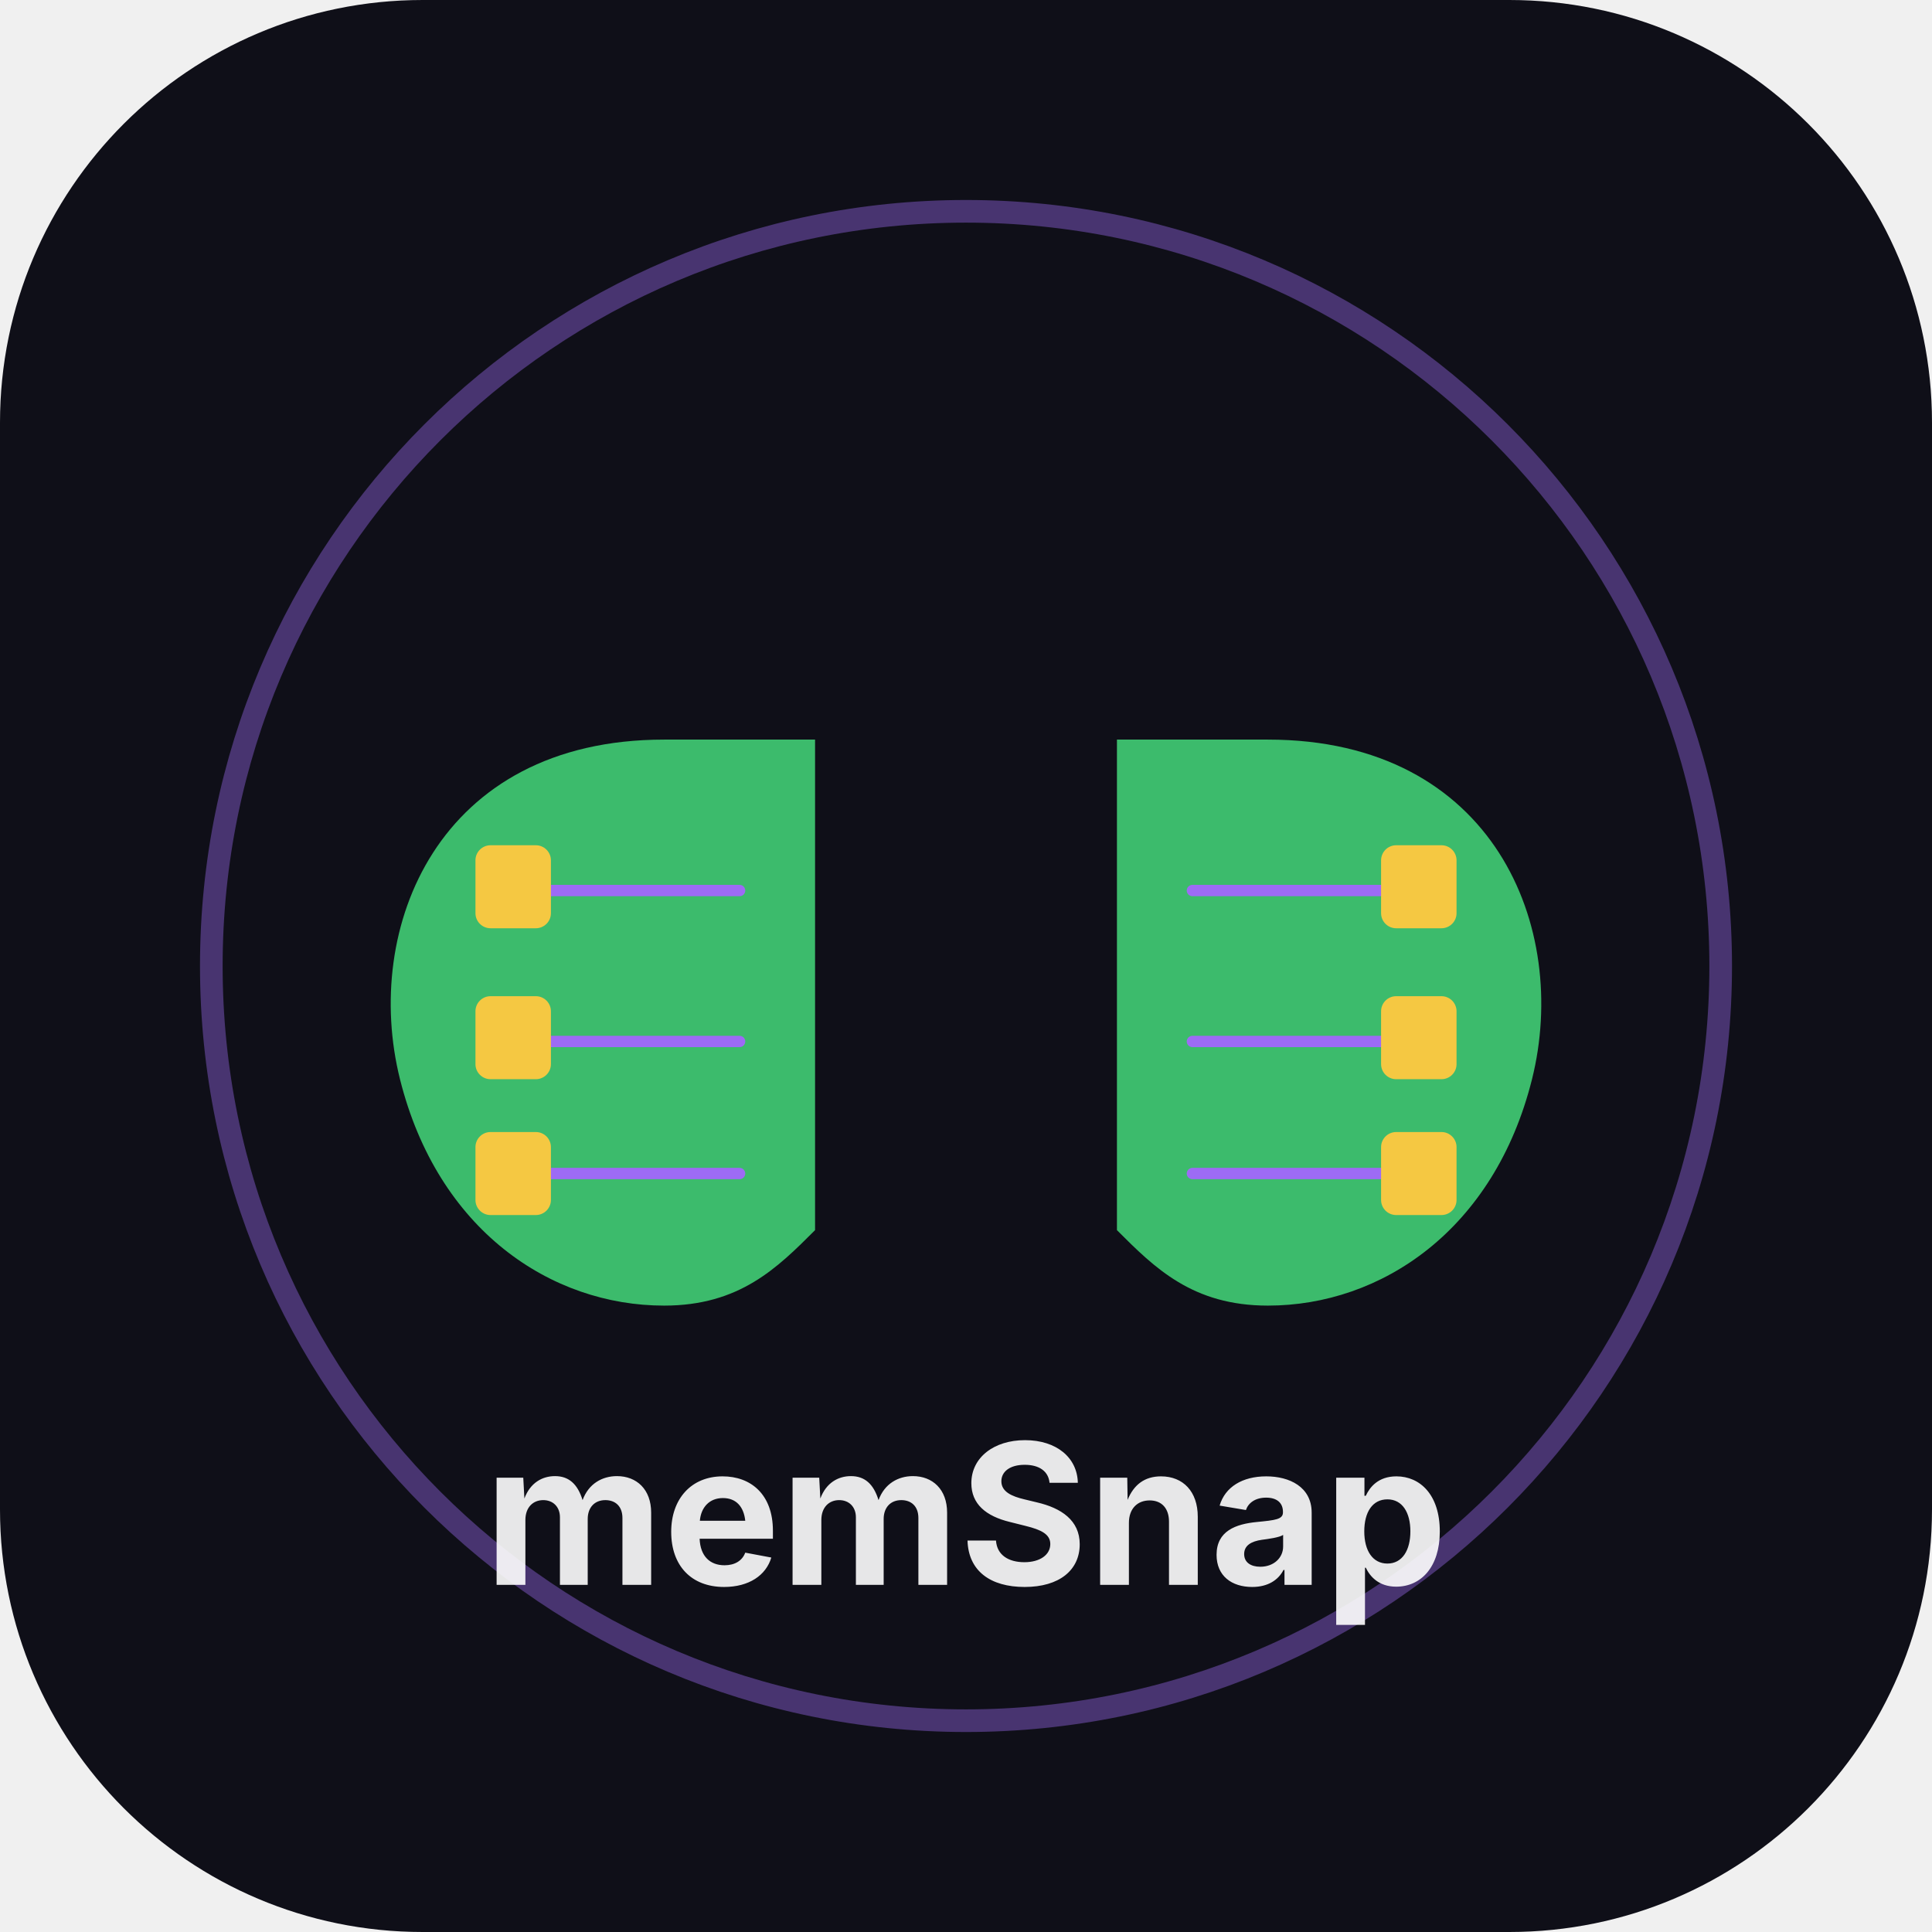
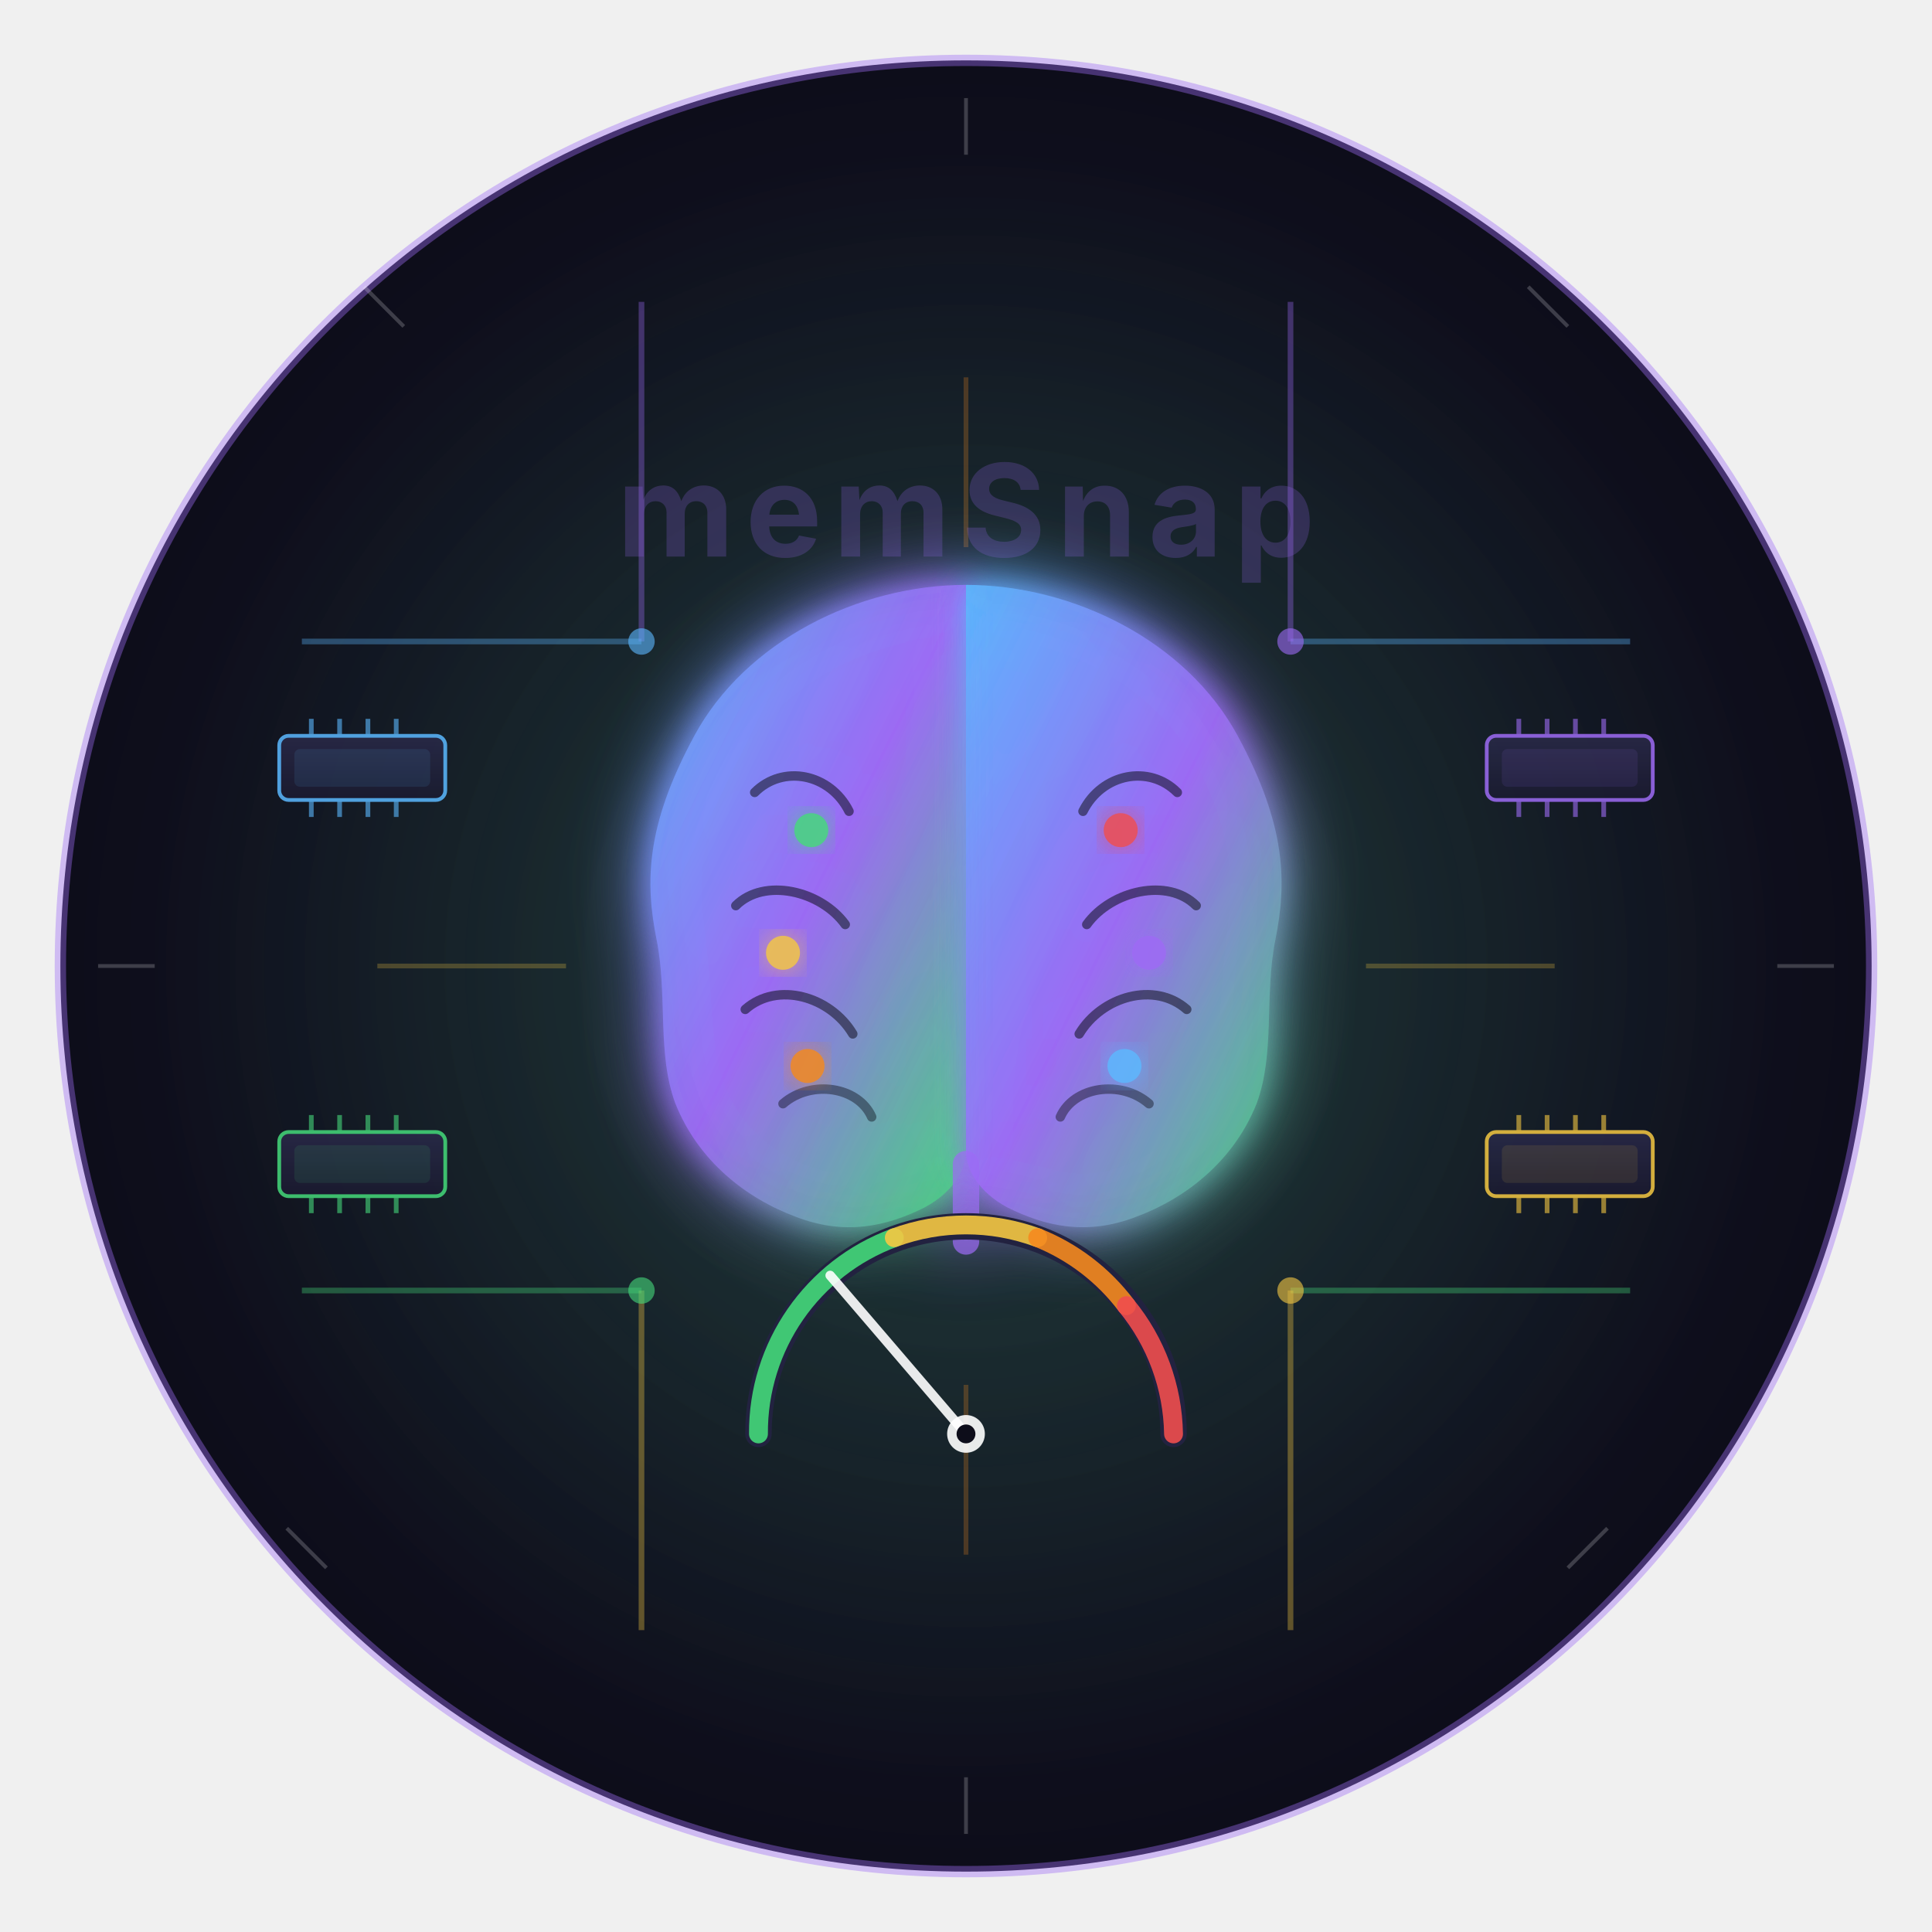
- <svg xmlns="http://www.w3.org/2000/svg" viewBox="0 0 512 512" width="512" height="512">
-   <rect width="512" height="512" rx="112" fill="#0F0F18" />
-   <circle cx="256" cy="256" r="200" fill="none" stroke="#9D6BF5" stroke-width="6" opacity="0.4" />
-   <g transform="translate(256,256)">
-     <path d="M-80,-60 C-140,-60 -160,-10 -150,30              C-140,70 -110,90 -80,90              C-60,90 -50,80 -40,70              L-40,-60 Z" fill="#44D97A" opacity="0.85" />
-     <path d="M80,-60 C140,-60 160,-10 150,30              C140,70 110,90 80,90              C60,90 50,80 40,70              L40,-60 Z" fill="#44D97A" opacity="0.85" />
-     <rect x="-6" y="-60" width="12" height="150" rx="6" fill="#0F0F18" />
-     <line x1="-110" y1="-20" x2="-60" y2="-20" stroke="#9D6BF5" stroke-width="3" stroke-linecap="round" />
-     <line x1="-110" y1="20" x2="-60" y2="20" stroke="#9D6BF5" stroke-width="3" stroke-linecap="round" />
-     <line x1="-110" y1="55" x2="-60" y2="55" stroke="#9D6BF5" stroke-width="3" stroke-linecap="round" />
-     <line x1="110" y1="-20" x2="60" y2="-20" stroke="#9D6BF5" stroke-width="3" stroke-linecap="round" />
-     <line x1="110" y1="20" x2="60" y2="20" stroke="#9D6BF5" stroke-width="3" stroke-linecap="round" />
-     <line x1="110" y1="55" x2="60" y2="55" stroke="#9D6BF5" stroke-width="3" stroke-linecap="round" />
-     <rect x="-130" y="-32" width="20" height="22" rx="4" fill="#F5C842" />
-     <rect x="-130" y="8" width="20" height="22" rx="4" fill="#F5C842" />
-     <rect x="-130" y="44" width="20" height="22" rx="4" fill="#F5C842" />
-     <rect x="110" y="-32" width="20" height="22" rx="4" fill="#F5C842" />
-     <rect x="110" y="8" width="20" height="22" rx="4" fill="#F5C842" />
-     <rect x="110" y="44" width="20" height="22" rx="4" fill="#F5C842" />
+ <svg xmlns="http://www.w3.org/2000/svg" viewBox="0 0 1024 1024" width="1024" height="1024">
+   <defs>
+     <radialGradient id="bgGrad" cx="50%" cy="50%" r="50%">
+       <stop offset="0%" stop-color="#1a1a2e" />
+       <stop offset="100%" stop-color="#0d0d1a" />
+     </radialGradient>
+     <radialGradient id="glowGreen" cx="50%" cy="50%" r="50%">
+       <stop offset="0%" stop-color="#44D97A" stop-opacity="0.35" />
+       <stop offset="100%" stop-color="#44D97A" stop-opacity="0" />
+     </radialGradient>
+     <filter id="glow" x="-30%" y="-30%" width="160%" height="160%">
+       <feGaussianBlur stdDeviation="18" result="blur" />
+       <feMerge>
+         <feMergeNode in="blur" />
+         <feMergeNode in="SourceGraphic" />
+       </feMerge>
+     </filter>
+     <filter id="softglow" x="-20%" y="-20%" width="140%" height="140%">
+       <feGaussianBlur stdDeviation="8" result="blur" />
+       <feMerge>
+         <feMergeNode in="blur" />
+         <feMergeNode in="SourceGraphic" />
+       </feMerge>
+     </filter>
+     <linearGradient id="brainGrad" x1="0%" y1="0%" x2="100%" y2="100%">
+       <stop offset="0%" stop-color="#5BB8FF" />
+       <stop offset="50%" stop-color="#9D6BF5" />
+       <stop offset="100%" stop-color="#44D97A" />
+     </linearGradient>
+     <linearGradient id="chipGrad" x1="0%" y1="0%" x2="0%" y2="100%">
+       <stop offset="0%" stop-color="#2a2a4a" />
+       <stop offset="100%" stop-color="#1a1a30" />
+     </linearGradient>
+   </defs>
+   <circle cx="512" cy="512" r="480" fill="url(#bgGrad)" />
+   <circle cx="512" cy="512" r="480" fill="none" stroke="#9D6BF5" stroke-width="6" opacity="0.4" />
+   <circle cx="512" cy="512" r="440" fill="url(#glowGreen)" opacity="0.6" />
+   <line x1="160" y1="340" x2="340" y2="340" stroke="#5BB8FF" stroke-width="3" opacity="0.35" />
+   <line x1="684" y1="340" x2="864" y2="340" stroke="#5BB8FF" stroke-width="3" opacity="0.35" />
+   <line x1="160" y1="684" x2="340" y2="684" stroke="#44D97A" stroke-width="3" opacity="0.35" />
+   <line x1="684" y1="684" x2="864" y2="684" stroke="#44D97A" stroke-width="3" opacity="0.35" />
+   <line x1="340" y1="160" x2="340" y2="340" stroke="#9D6BF5" stroke-width="3" opacity="0.35" />
+   <line x1="684" y1="160" x2="684" y2="340" stroke="#9D6BF5" stroke-width="3" opacity="0.35" />
+   <line x1="340" y1="684" x2="340" y2="864" stroke="#F5C842" stroke-width="3" opacity="0.35" />
+   <line x1="684" y1="684" x2="684" y2="864" stroke="#F5C842" stroke-width="3" opacity="0.35" />
+   <circle cx="340" cy="340" r="7" fill="#5BB8FF" opacity="0.6" />
+   <circle cx="684" cy="340" r="7" fill="#9D6BF5" opacity="0.6" />
+   <circle cx="340" cy="684" r="7" fill="#44D97A" opacity="0.6" />
+   <circle cx="684" cy="684" r="7" fill="#F5C842" opacity="0.6" />
+   <line x1="200" y1="512" x2="300" y2="512" stroke="#F5C842" stroke-width="2.5" opacity="0.25" />
+   <line x1="724" y1="512" x2="824" y2="512" stroke="#F5C842" stroke-width="2.5" opacity="0.25" />
+   <line x1="512" y1="200" x2="512" y2="290" stroke="#F58A1F" stroke-width="2.5" opacity="0.25" />
+   <line x1="512" y1="734" x2="512" y2="824" stroke="#F58A1F" stroke-width="2.5" opacity="0.25" />
+   <g opacity="0.85">
+     <rect x="148" y="390" width="88" height="34" rx="5" fill="url(#chipGrad)" stroke="#5BB8FF" stroke-width="2" />
+     <rect x="156" y="397" width="72" height="20" rx="3" fill="#5BB8FF" opacity="0.12" />
+     <line x1="165" y1="390" x2="165" y2="381" stroke="#5BB8FF" stroke-width="2.5" opacity="0.7" />
+     <line x1="180" y1="390" x2="180" y2="381" stroke="#5BB8FF" stroke-width="2.5" opacity="0.7" />
+     <line x1="195" y1="390" x2="195" y2="381" stroke="#5BB8FF" stroke-width="2.5" opacity="0.7" />
+     <line x1="210" y1="390" x2="210" y2="381" stroke="#5BB8FF" stroke-width="2.5" opacity="0.7" />
+     <line x1="165" y1="424" x2="165" y2="433" stroke="#5BB8FF" stroke-width="2.5" opacity="0.7" />
+     <line x1="180" y1="424" x2="180" y2="433" stroke="#5BB8FF" stroke-width="2.5" opacity="0.7" />
+     <line x1="195" y1="424" x2="195" y2="433" stroke="#5BB8FF" stroke-width="2.5" opacity="0.7" />
+     <line x1="210" y1="424" x2="210" y2="433" stroke="#5BB8FF" stroke-width="2.5" opacity="0.7" />
+     <rect x="148" y="600" width="88" height="34" rx="5" fill="url(#chipGrad)" stroke="#44D97A" stroke-width="2" />
+     <rect x="156" y="607" width="72" height="20" rx="3" fill="#44D97A" opacity="0.12" />
+     <line x1="165" y1="600" x2="165" y2="591" stroke="#44D97A" stroke-width="2.5" opacity="0.7" />
+     <line x1="180" y1="600" x2="180" y2="591" stroke="#44D97A" stroke-width="2.5" opacity="0.7" />
+     <line x1="195" y1="600" x2="195" y2="591" stroke="#44D97A" stroke-width="2.5" opacity="0.7" />
+     <line x1="210" y1="600" x2="210" y2="591" stroke="#44D97A" stroke-width="2.5" opacity="0.7" />
+     <line x1="165" y1="634" x2="165" y2="643" stroke="#44D97A" stroke-width="2.5" opacity="0.7" />
+     <line x1="180" y1="634" x2="180" y2="643" stroke="#44D97A" stroke-width="2.5" opacity="0.7" />
+     <line x1="195" y1="634" x2="195" y2="643" stroke="#44D97A" stroke-width="2.5" opacity="0.7" />
+     <line x1="210" y1="634" x2="210" y2="643" stroke="#44D97A" stroke-width="2.5" opacity="0.7" />
  </g>
-   <text x="256" y="420" font-family="system-ui, -apple-system, sans-serif" font-size="52" font-weight="700" fill="white" opacity="0.90" text-anchor="middle">memSnap</text>
+   <g opacity="0.85">
+     <rect x="788" y="390" width="88" height="34" rx="5" fill="url(#chipGrad)" stroke="#9D6BF5" stroke-width="2" />
+     <rect x="796" y="397" width="72" height="20" rx="3" fill="#9D6BF5" opacity="0.12" />
+     <line x1="805" y1="390" x2="805" y2="381" stroke="#9D6BF5" stroke-width="2.5" opacity="0.7" />
+     <line x1="820" y1="390" x2="820" y2="381" stroke="#9D6BF5" stroke-width="2.5" opacity="0.7" />
+     <line x1="835" y1="390" x2="835" y2="381" stroke="#9D6BF5" stroke-width="2.5" opacity="0.7" />
+     <line x1="850" y1="390" x2="850" y2="381" stroke="#9D6BF5" stroke-width="2.5" opacity="0.7" />
+     <line x1="805" y1="424" x2="805" y2="433" stroke="#9D6BF5" stroke-width="2.5" opacity="0.7" />
+     <line x1="820" y1="424" x2="820" y2="433" stroke="#9D6BF5" stroke-width="2.5" opacity="0.7" />
+     <line x1="835" y1="424" x2="835" y2="433" stroke="#9D6BF5" stroke-width="2.5" opacity="0.7" />
+     <line x1="850" y1="424" x2="850" y2="433" stroke="#9D6BF5" stroke-width="2.5" opacity="0.7" />
+     <rect x="788" y="600" width="88" height="34" rx="5" fill="url(#chipGrad)" stroke="#F5C842" stroke-width="2" />
+     <rect x="796" y="607" width="72" height="20" rx="3" fill="#F5C842" opacity="0.12" />
+     <line x1="805" y1="600" x2="805" y2="591" stroke="#F5C842" stroke-width="2.5" opacity="0.7" />
+     <line x1="820" y1="600" x2="820" y2="591" stroke="#F5C842" stroke-width="2.5" opacity="0.7" />
+     <line x1="835" y1="600" x2="835" y2="591" stroke="#F5C842" stroke-width="2.5" opacity="0.7" />
+     <line x1="850" y1="600" x2="850" y2="591" stroke="#F5C842" stroke-width="2.5" opacity="0.7" />
+     <line x1="805" y1="634" x2="805" y2="643" stroke="#F5C842" stroke-width="2.5" opacity="0.7" />
+     <line x1="820" y1="634" x2="820" y2="643" stroke="#F5C842" stroke-width="2.5" opacity="0.7" />
+     <line x1="835" y1="634" x2="835" y2="643" stroke="#F5C842" stroke-width="2.5" opacity="0.7" />
+     <line x1="850" y1="634" x2="850" y2="643" stroke="#F5C842" stroke-width="2.5" opacity="0.7" />
+   </g>
+   <g filter="url(#glow)">
+     <path d="       M 512 310       C 455 310, 395 340, 368 390       C 342 438, 342 468, 348 498       C 354 528, 348 558, 358 585       C 370 615, 395 635, 422 645       C 448 655, 470 650, 490 640       C 505 632, 512 620, 512 610       Z     " fill="url(#brainGrad)" opacity="0.92" filter="url(#softglow)" />
+     <path d="       M 512 310       C 569 310, 629 340, 656 390       C 682 438, 682 468, 676 498       C 670 528, 676 558, 666 585       C 654 615, 629 635, 602 645       C 576 655, 554 650, 534 640       C 519 632, 512 620, 512 610       Z     " fill="url(#brainGrad)" opacity="0.92" filter="url(#softglow)" />
+     <rect x="505" y="610" width="14" height="55" rx="7" fill="#9D6BF5" opacity="0.7" />
+     <path d="M 400 420 C 415 405, 440 410, 450 430" fill="none" stroke="#0d0d1a" stroke-width="5" stroke-linecap="round" opacity="0.55" />
+     <path d="M 390 480 C 405 465, 435 472, 448 490" fill="none" stroke="#0d0d1a" stroke-width="5" stroke-linecap="round" opacity="0.55" />
+     <path d="M 395 535 C 412 520, 440 528, 452 548" fill="none" stroke="#0d0d1a" stroke-width="5" stroke-linecap="round" opacity="0.55" />
+     <path d="M 415 585 C 430 572, 455 576, 462 592" fill="none" stroke="#0d0d1a" stroke-width="5" stroke-linecap="round" opacity="0.45" />
+     <path d="M 624 420 C 609 405, 584 410, 574 430" fill="none" stroke="#0d0d1a" stroke-width="5" stroke-linecap="round" opacity="0.55" />
+     <path d="M 634 480 C 619 465, 589 472, 576 490" fill="none" stroke="#0d0d1a" stroke-width="5" stroke-linecap="round" opacity="0.55" />
+     <path d="M 629 535 C 612 520, 584 528, 572 548" fill="none" stroke="#0d0d1a" stroke-width="5" stroke-linecap="round" opacity="0.55" />
+     <path d="M 609 585 C 594 572, 569 576, 562 592" fill="none" stroke="#0d0d1a" stroke-width="5" stroke-linecap="round" opacity="0.45" />
+   </g>
+   <circle cx="430" cy="440" r="9" fill="#44D97A" opacity="0.85" filter="url(#softglow)" />
+   <circle cx="415" cy="505" r="9" fill="#F5C842" opacity="0.85" filter="url(#softglow)" />
+   <circle cx="428" cy="565" r="9" fill="#F58A1F" opacity="0.85" filter="url(#softglow)" />
+   <circle cx="594" cy="440" r="9" fill="#F04E4E" opacity="0.85" filter="url(#softglow)" />
+   <circle cx="609" cy="505" r="9" fill="#9D6BF5" opacity="0.85" filter="url(#softglow)" />
+   <circle cx="596" cy="565" r="9" fill="#5BB8FF" opacity="0.85" filter="url(#softglow)" />
+   <g transform="translate(512, 760)">
+     <path d="M -110 0 A 110 110 0 0 1 110 0" fill="none" stroke="#222240" stroke-width="14" stroke-linecap="round" />
+     <path d="M -110 0 A 110 110 0 0 1 -38 -104" fill="none" stroke="#44D97A" stroke-width="10" stroke-linecap="round" opacity="0.9" />
+     <path d="M -38 -104 A 110 110 0 0 1 38 -104" fill="none" stroke="#F5C842" stroke-width="10" stroke-linecap="round" opacity="0.9" />
+     <path d="M 38 -104 A 110 110 0 0 1 85 -68" fill="none" stroke="#F58A1F" stroke-width="10" stroke-linecap="round" opacity="0.9" />
+     <path d="M 85 -68 A 110 110 0 0 1 110 0" fill="none" stroke="#F04E4E" stroke-width="10" stroke-linecap="round" opacity="0.9" />
+     <line x1="0" y1="0" x2="-72" y2="-84" stroke="#ffffff" stroke-width="5" stroke-linecap="round" opacity="0.9" />
+     <circle cx="0" cy="0" r="10" fill="#ffffff" opacity="0.9" />
+     <circle cx="0" cy="0" r="5" fill="#0d0d1a" />
+   </g>
+   <g opacity="0.2" stroke="#ffffff" stroke-width="2">
+     <line x1="512" y1="52" x2="512" y2="82" />
+     <line x1="512" y1="942" x2="512" y2="972" />
+     <line x1="52" y1="512" x2="82" y2="512" />
+     <line x1="942" y1="512" x2="972" y2="512" />
+     <line x1="193" y1="152" x2="214" y2="173" />
+     <line x1="810" y1="152" x2="831" y2="173" />
+     <line x1="152" y1="810" x2="173" y2="831" />
+     <line x1="852" y1="810" x2="831" y2="831" />
+   </g>
+   <text x="512" y="295" text-anchor="middle" font-family="'SF Pro Display', 'Helvetica Neue', sans-serif" font-size="68" font-weight="700" fill="#9D6BF5" opacity="0.22" letter-spacing="6">memSnap</text>
</svg>
